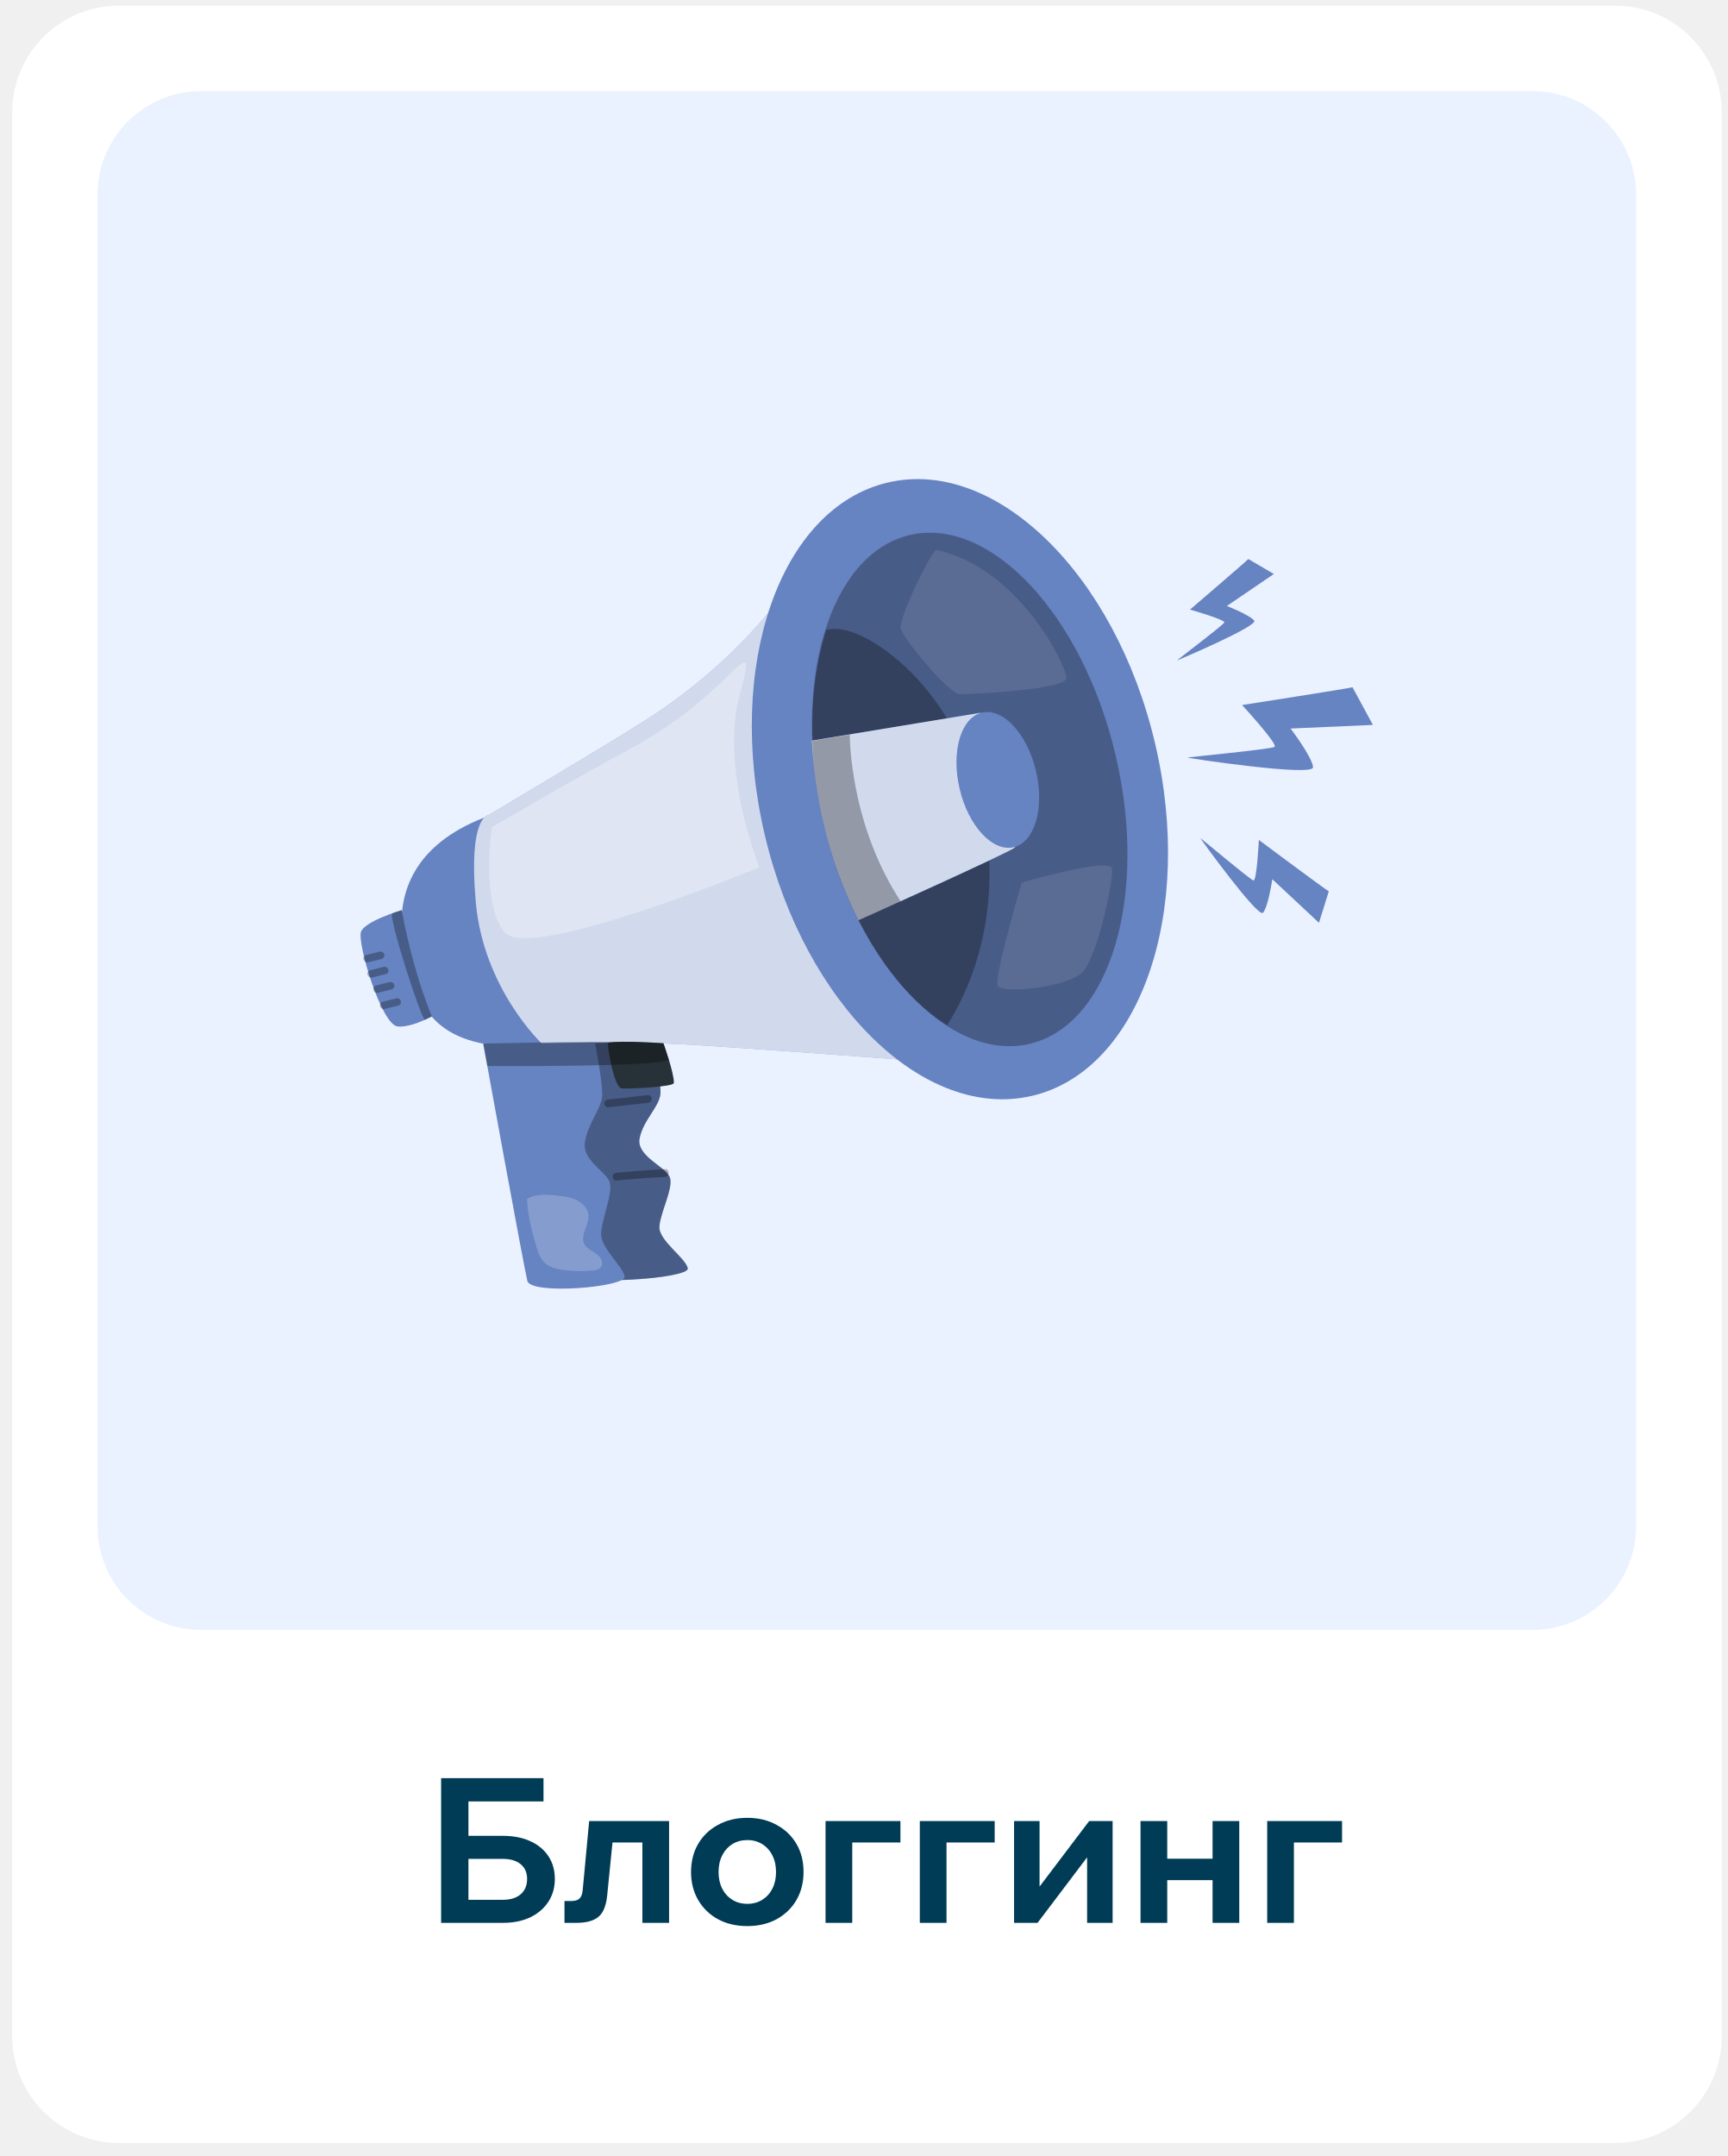
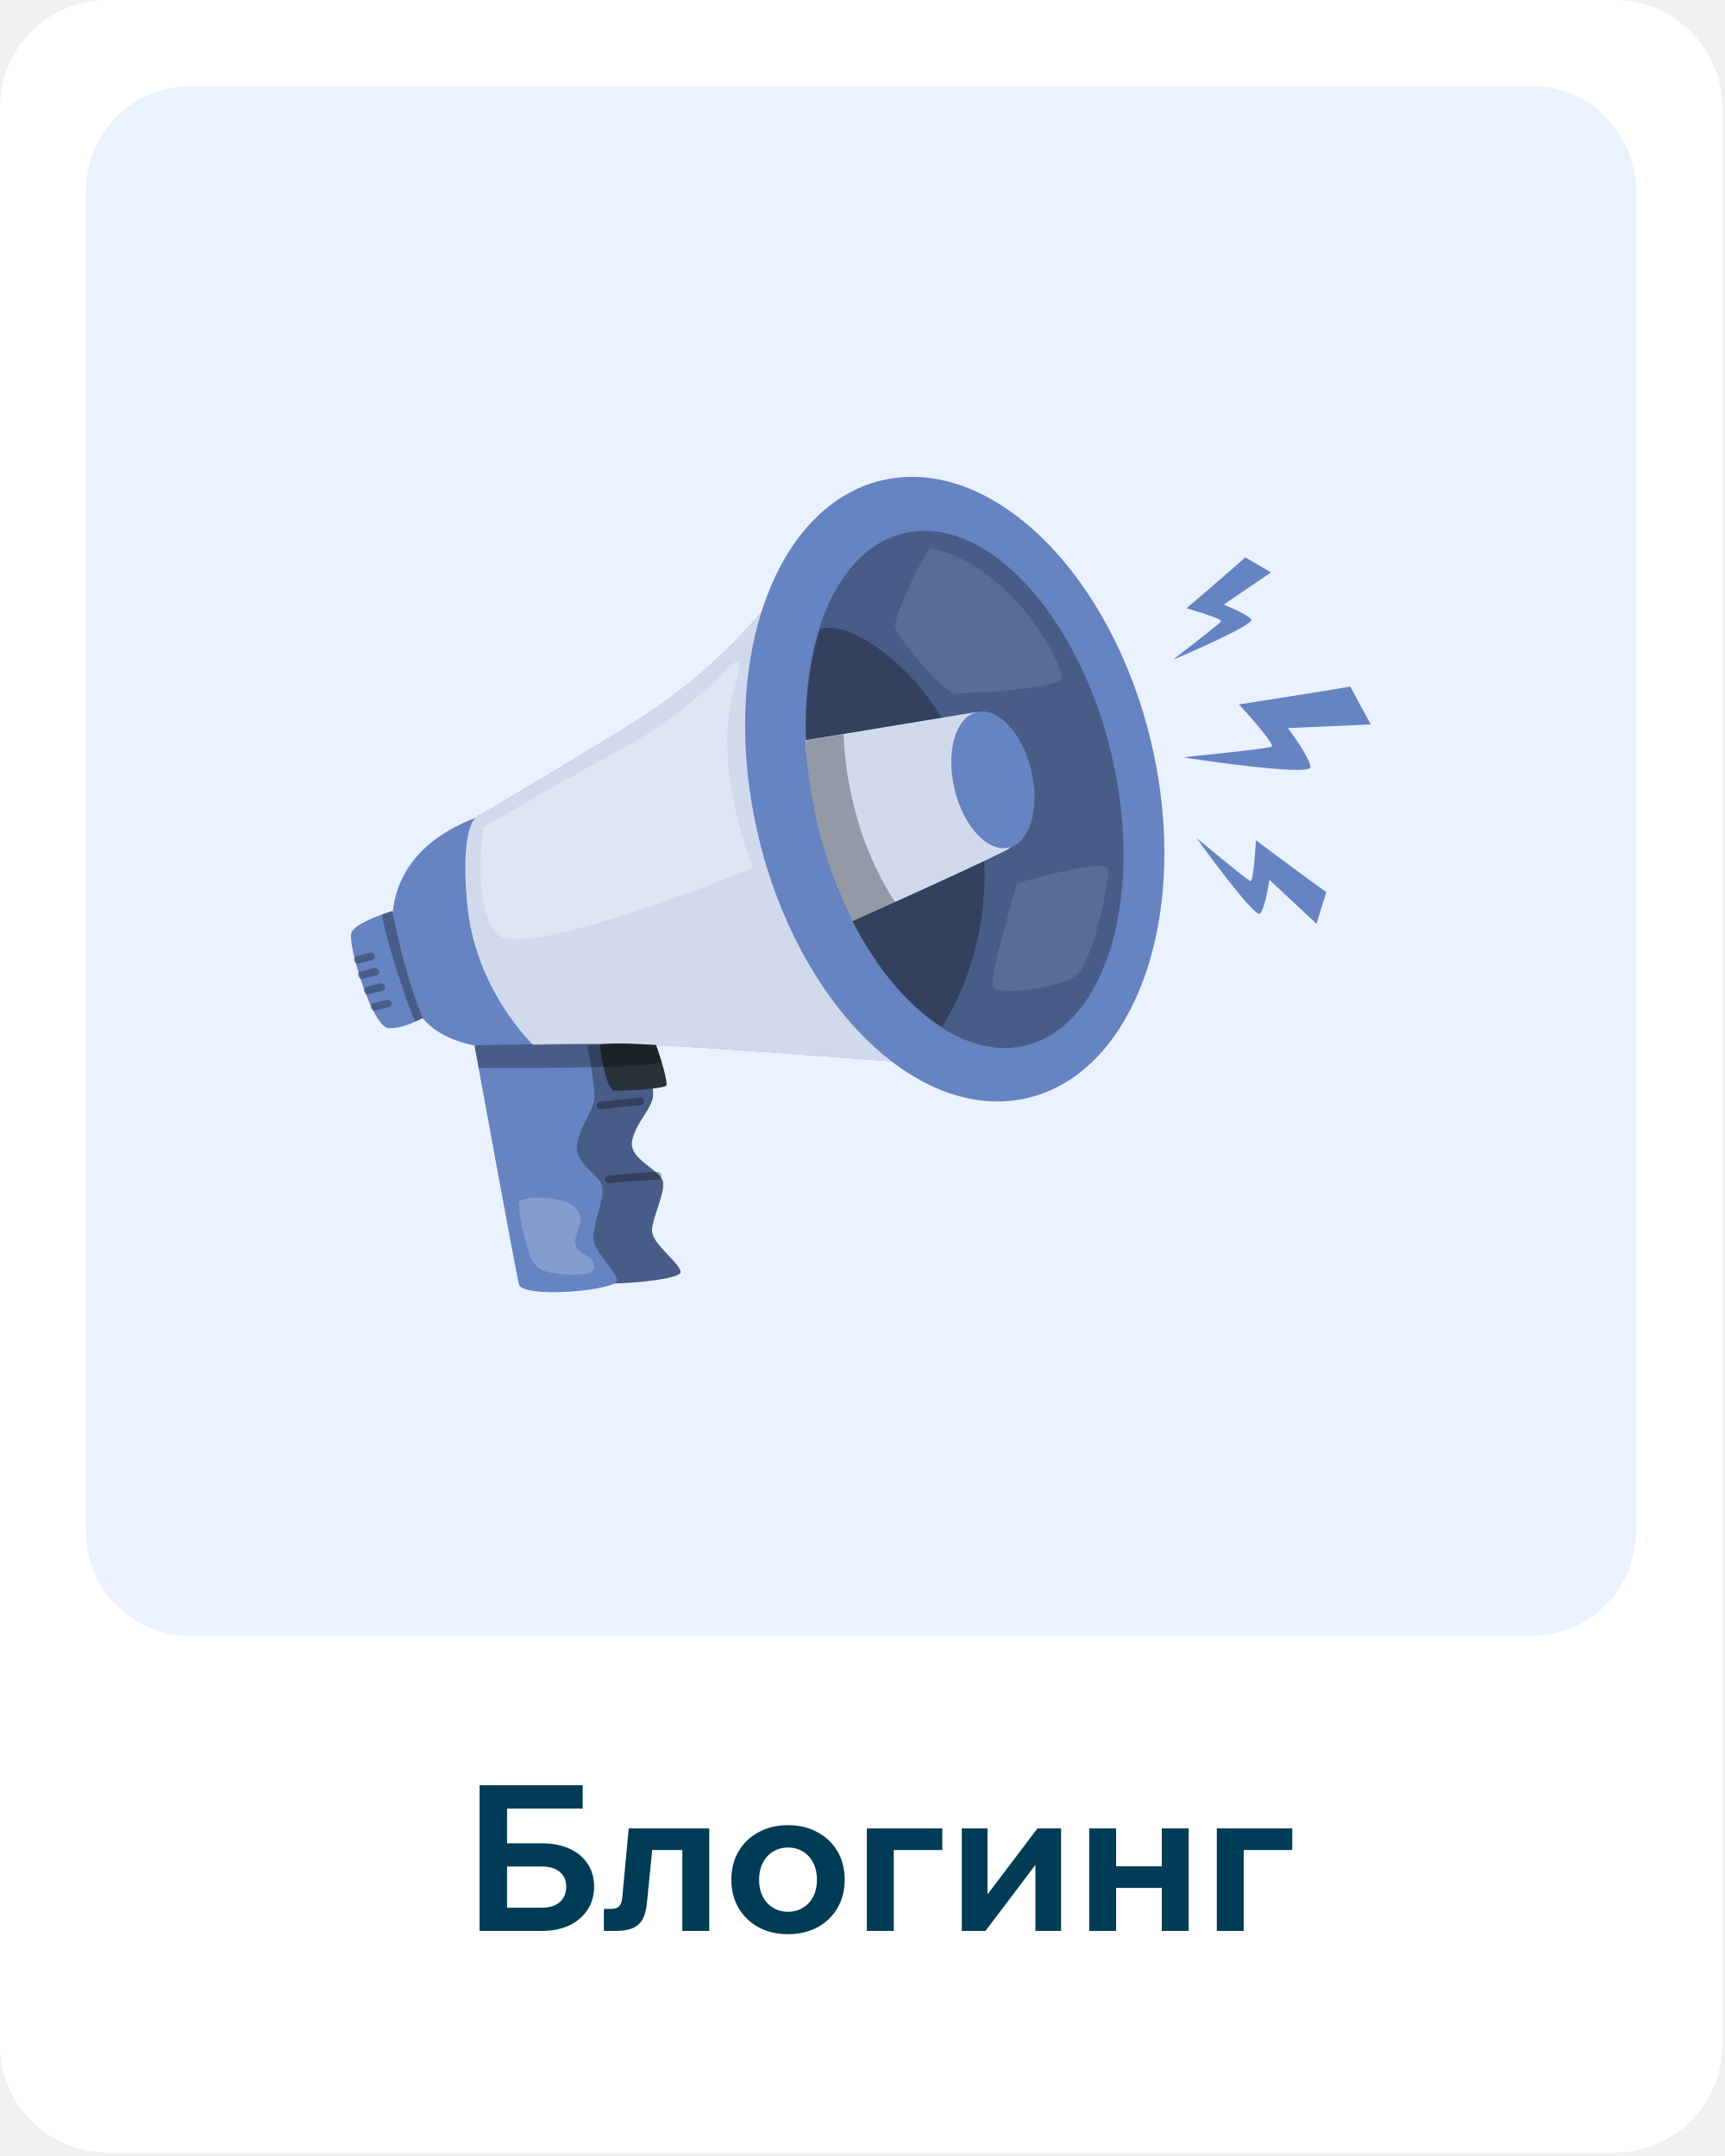
- <svg xmlns="http://www.w3.org/2000/svg" width="113" height="141" fill="none">
-   <rect x=".798" y=".368" width="111.822" height="139.777" rx="6.989" fill="#fff" />
-   <rect x="6.377" y="5.957" width="100.639" height="100.639" rx="6.787" fill="#EAF1FF" />
-   <path d="M86.914 58.291c-.135-.05-4.573-3.357-4.573-3.357s-.135 2.7-.354 2.649c-.22-.051-3.51-2.835-3.476-2.768.034.068 3.78 5.248 4.1 4.877.338-.371.608-2.194.608-2.194l3.053 2.852.642-2.059ZM88.465 44.945c-.169.067-7.222 1.164-7.222 1.164s2.362 2.565 2.126 2.733c-.236.17-5.787.675-5.686.71.084.033 8.234 1.265 8.2.623-.033-.64-1.468-2.53-1.468-2.53l5.383-.237-1.333-2.463ZM81.65 36.56c-.068.1-3.814 3.306-3.814 3.306s2.312.658 2.245.844c-.085.185-3.156 2.497-3.088 2.48.067-.017 5.298-2.244 5.045-2.598-.253-.355-1.789-.962-1.789-.962l3.071-2.092-1.67-.979ZM26.273 59.523s-2.447.725-2.666 1.434c-.237.776 1.35 6.091 2.413 6.175 1.063.085 2.682-.91 2.682-.91l-2.43-6.7ZM33.783 68.246s3.206 14.072 3.493 14.983c.287.912 7.863.405 7.71-.287-.134-.674-1.923-1.822-1.855-2.733.067-.911.86-2.379.709-3.121-.136-.743-2.21-1.418-2.008-2.616.219-1.198 1.299-2.092 1.366-2.936.068-.86-.573-3.374-.573-3.374l-8.842.084Z" fill="#6683C2" />
-   <path opacity=".3" d="M33.783 68.246s3.206 14.072 3.493 14.983c.287.912 7.863.405 7.71-.287-.134-.674-1.923-1.822-1.855-2.733.067-.911.86-2.379.709-3.121-.136-.743-2.21-1.418-2.008-2.616.219-1.198 1.299-2.092 1.366-2.936.068-.86-.573-3.374-.573-3.374l-8.842.084Z" fill="#000" />
-   <path d="M27.789 65.85s-5.315-8.774 3.847-12.368l4.471 14.73c.017.017-6.192 1.283-8.318-2.362Z" fill="#6683C2" />
-   <path d="M31.965 53.297s7.508-4.438 10.275-6.21c5.18-3.273 8.167-7.204 8.167-7.204L60.85 69.444s-9.938-.76-15.287-1.097c-5.349-.337-10.107-.084-10.107-.084s-3.83-3.577-4.336-9.263c-.506-5.703.844-5.703.844-5.703Z" fill="#6683C2" />
-   <path opacity=".7" d="M31.965 53.297s7.508-4.438 10.275-6.21c5.18-3.273 8.167-7.204 8.167-7.204L60.85 69.444s-9.938-.76-15.287-1.097c-5.349-.337-10.107-.084-10.107-.084s-3.83-3.577-4.336-9.263c-.506-5.703.844-5.703.844-5.703Z" fill="#fff" />
-   <path d="M67.517 71.664c7.047-1.663 10.642-11.988 8.03-23.062-2.612-11.074-10.443-18.704-17.49-17.042-7.048 1.663-10.643 11.988-8.03 23.062 2.612 11.075 10.443 18.704 17.49 17.042Z" fill="#6683C2" />
-   <path opacity=".3" d="M67.35 68.264c5.269-1.243 7.784-9.698 5.616-18.886C70.8 40.19 64.77 33.75 59.5 34.993c-5.27 1.243-7.784 9.699-5.617 18.886 2.168 9.188 8.197 15.629 13.466 14.386Z" fill="#000" />
-   <path d="M54.045 41.199c1.738-.473 4.505 1.535 6.193 3.459 5.264 6.023 5.973 15.624 1.72 22.39-6.748-4.252-10.73-16.907-7.913-25.85Z" fill="#000" opacity=".3" />
-   <path d="M31.608 68.263s2.649 14.562 2.885 15.506c.236.945 6.48.405 6.361-.286-.118-.692-1.586-1.89-1.535-2.818.05-.945.709-2.464.59-3.24-.118-.759-1.822-1.468-1.653-2.7.169-1.231 1.063-2.16 1.13-3.053.05-.878-.472-3.493-.472-3.493l-7.306.084ZM53.878 53.87a28.703 28.703 0 0 0 2.278 6.31c.523-.235 9.955-4.47 10.225-4.757.287-.287-2.244-8.808-2.244-8.808l-11.035 1.822c.101 1.755.338 3.577.776 5.434Z" fill="#6683C2" />
-   <path opacity=".7" d="M53.878 53.87a28.703 28.703 0 0 0 2.278 6.31c.523-.235 9.955-4.47 10.225-4.757.287-.287-2.244-8.808-2.244-8.808l-11.035 1.822c.101 1.755.338 3.577.776 5.434Z" fill="#fff" />
-   <path d="M66.303 55.406c1.378-.325 2.031-2.56 1.458-4.99-.574-2.431-2.156-4.138-3.535-3.813-1.378.325-2.031 2.56-1.458 4.99.574 2.431 2.156 4.138 3.535 3.813Z" fill="#6683C2" />
-   <path d="M39.78 72.413c.86-.101 1.738-.202 2.598-.287.135-.017.254-.1.254-.253 0-.118-.119-.27-.254-.253-.86.101-1.737.203-2.598.287-.135.017-.253.101-.253.253 0 .118.118.27.253.253ZM40.323 77.206a65.225 65.225 0 0 1 3.172-.237c.321-.016.321-.523 0-.506-1.063.05-2.109.135-3.172.236-.135.017-.253.102-.253.254 0 .135.118.27.253.253Z" fill="#000" opacity=".3" />
-   <path d="M39.79 68.195c-.118.017.355 2.953.878 2.987.523.034 3.391-.101 3.408-.354.034-.59-.675-2.599-.675-2.599s-2.75-.202-3.61-.034Z" fill="#263238" />
-   <path d="M24.087 62.931c.287-.067.59-.151.877-.219.135-.034.22-.186.169-.304-.05-.135-.169-.202-.304-.168-.287.067-.59.151-.877.219-.135.034-.22.186-.17.304.052.118.17.202.305.169ZM24.348 63.926c.287-.067.59-.151.878-.219.135-.034.22-.185.169-.304-.051-.135-.17-.202-.304-.168-.287.067-.59.151-.878.219-.135.034-.219.186-.168.304a.255.255 0 0 0 .303.168ZM24.738 64.922c.287-.067.59-.152.877-.22.135-.033.22-.185.17-.303-.052-.135-.17-.202-.305-.169-.286.068-.59.152-.877.22-.135.034-.22.185-.169.303.034.135.169.203.304.17ZM25.167 65.985c.286-.067.59-.152.877-.219.135-.034.22-.186.169-.304-.05-.135-.169-.202-.304-.169-.287.068-.59.152-.877.22-.135.034-.22.185-.169.304.034.135.169.202.304.168Z" fill="#000" opacity=".3" />
-   <path opacity=".3" d="M32.176 54.09s-.742 4.876.81 6.867c1.57 2.008 16.688-4.235 16.688-4.235s-2.633-6.463-1.266-11.39c.422-1.535.506-2.092.236-2.007-.59.185-2.784 3.172-7.525 5.703-3.223 1.72-8.943 5.062-8.943 5.062Z" fill="#fff" />
-   <path opacity=".3" d="m31.608 68.246.27 1.468s11.727.085 11.861-.438l-.354-1.047c-1.923-.185-7.036-.067-11.777.017ZM58.916 58.95c-2.986-4.556-3.307-9.534-3.34-10.9l-2.447.404c.067 1.755.32 3.577.76 5.433a28.697 28.697 0 0 0 2.277 6.31c.169-.084 1.3-.59 2.75-1.248ZM26.271 59.523c.473 2.463 1.097 4.792 1.974 6.952l-.439.219c-.219.101-2.463-6.867-2.142-6.969l.607-.202Z" fill="#000" />
-   <path opacity=".1" d="M61.236 35.968c-.253-.05-2.514 4.505-2.311 5.163.186.658 3.138 4.269 3.864 4.269.725 0 6.968-.287 6.968-1.063s-3.121-7.238-8.52-8.369ZM66.835 57.718s-1.839 6.209-1.569 6.749 4.573.118 5.535-.894c.978-.996 2.024-5.94 1.94-6.75-.067-.81-5.906.895-5.906.895Z" fill="#fff" />
-   <path d="M39.367 82.453c-.169-.556-.911-.624-1.148-1.096-.286-.59.321-1.249.27-1.89-.033-.422-.354-.76-.725-.962-.371-.185-.793-.253-1.215-.304-.658-.084-1.502-.151-2.075.203.017.995.337 2.227.624 3.172.118.405.287.81.607 1.08.287.236.692.337 1.063.388a7.736 7.736 0 0 0 1.974.05c.237-.016.507-.067.608-.303a.471.471 0 0 0 .017-.338Z" fill="#fff" opacity=".2" />
-   <path d="M28.852 125.753v-9.463h1.787v8.113l-.16-.159h2.423c.485 0 .869-.119 1.151-.357.283-.247.424-.583.424-1.006 0-.415-.141-.737-.424-.966-.282-.23-.666-.345-1.151-.345h-3.19v-1.508h3.177c.688 0 1.283.114 1.786.344.512.229.91.556 1.191.979.283.424.424.922.424 1.496 0 .564-.141 1.063-.424 1.495-.282.433-.679.772-1.19 1.019-.513.239-1.108.358-1.787.358h-4.037Zm.913-7.941v-1.522h5.784v1.522h-5.784Zm7.157 7.941v-1.43h.45c.247 0 .423-.053.53-.159.114-.105.184-.286.21-.542l.424-4.526h5.228v6.657h-1.747v-6.406l1.258 1.151H38.84l1.337-1.151-.464 4.632c-.07.671-.264 1.134-.582 1.39-.309.256-.79.384-1.443.384h-.767Zm11.958.211c-.724 0-1.364-.15-1.92-.45a3.343 3.343 0 0 1-1.296-1.257c-.31-.538-.464-1.147-.464-1.826 0-.697.155-1.311.464-1.84a3.264 3.264 0 0 1 1.297-1.244c.556-.309 1.195-.463 1.919-.463.723 0 1.363.154 1.919.463.556.3.988.715 1.297 1.244.309.529.463 1.138.463 1.826 0 .689-.154 1.302-.463 1.84-.309.53-.741.949-1.297 1.257-.556.3-1.196.45-1.92.45Zm0-1.455c.37 0 .697-.089.98-.265.281-.177.502-.419.66-.728.16-.318.239-.679.239-1.085 0-.415-.08-.777-.238-1.086a1.809 1.809 0 0 0-.662-.741 1.813 1.813 0 0 0-.98-.264c-.37 0-.696.088-.979.264a1.81 1.81 0 0 0-.661.741c-.16.309-.239.671-.239 1.086 0 .406.08.767.239 1.085.158.309.379.551.661.728.283.176.61.265.98.265Zm5.118 1.244v-6.657h4.897v1.402h-4.5l1.35-1.058v6.313h-1.747Zm6.165 0v-6.657h4.897v1.402h-4.5l1.35-1.058v6.313h-1.747Zm6.165 0v-6.657h1.668v4.433l-.093-.026 3.336-4.407h1.535v6.657h-1.668v-4.434l.093.026-3.335 4.408h-1.536Zm12.984 0v-6.657h1.747v6.657h-1.747Zm-4.712 0v-6.657h1.747v6.657H74.6Zm.82-2.793v-1.403h4.911v1.403h-4.91Zm7.465 2.793v-6.657h4.897v1.402h-4.5l1.35-1.058v6.313h-1.747Z" fill="#003C56" />
+ <svg xmlns="http://www.w3.org/2000/svg" width="112" height="140" fill="none">
+   <rect width="111.822" height="139.777" rx="6.989" fill="#fff" />
+   <rect x="5.58" y="5.589" width="100.639" height="100.639" rx="6.787" fill="#EAF1FF" />
+   <path d="M86.116 57.923c-.135-.05-4.573-3.358-4.573-3.358s-.135 2.7-.354 2.65c-.22-.051-3.51-2.835-3.476-2.768.034.068 3.78 5.248 4.1 4.877.338-.372.608-2.194.608-2.194l3.054 2.852.64-2.059ZM87.667 44.577c-.168.067-7.221 1.164-7.221 1.164s2.362 2.565 2.126 2.733c-.237.17-5.788.675-5.687.709.085.034 8.234 1.266 8.2.624-.033-.64-1.467-2.53-1.467-2.53L89 47.04l-1.333-2.463ZM80.852 36.19c-.067.102-3.813 3.308-3.813 3.308s2.312.658 2.244.844c-.084.185-3.155 2.497-3.088 2.48.068-.017 5.299-2.244 5.045-2.599-.253-.354-1.788-.961-1.788-.961l3.07-2.093-1.67-.978ZM25.475 59.155s-2.447.725-2.666 1.434c-.236.776 1.35 6.09 2.413 6.175 1.063.085 2.683-.91 2.683-.91l-2.43-6.7ZM32.985 67.878s3.206 14.072 3.493 14.983c.287.911 7.863.405 7.711-.287-.135-.675-1.923-1.822-1.856-2.733.067-.911.86-2.38.709-3.121-.135-.743-2.21-1.418-2.008-2.616.22-1.198 1.299-2.092 1.366-2.936.068-.86-.573-3.374-.573-3.374l-8.842.084Z" fill="#6683C2" />
+   <path opacity=".3" d="M32.985 67.878s3.206 14.072 3.493 14.983c.287.911 7.863.405 7.711-.287-.135-.675-1.923-1.822-1.856-2.733.067-.911.86-2.38.709-3.121-.135-.743-2.21-1.418-2.008-2.616.22-1.198 1.299-2.092 1.366-2.936.068-.86-.573-3.374-.573-3.374l-8.842.084Z" fill="#000" />
+   <path d="M26.991 65.482s-5.315-8.774 3.847-12.368l4.472 14.73c.017.017-6.193 1.282-8.319-2.362Z" fill="#6683C2" />
+   <path d="M31.167 52.928s7.509-4.437 10.276-6.209c5.18-3.273 8.166-7.205 8.166-7.205l10.445 29.562s-9.939-.76-15.287-1.097c-5.349-.337-10.107-.084-10.107-.084s-3.83-3.577-4.336-9.263c-.507-5.704.843-5.704.843-5.704Z" fill="#6683C2" />
+   <path opacity=".7" d="M31.167 52.928s7.509-4.437 10.276-6.209c5.18-3.273 8.166-7.205 8.166-7.205l10.445 29.562s-9.939-.76-15.287-1.097c-5.349-.337-10.107-.084-10.107-.084s-3.83-3.577-4.336-9.263c-.507-5.704.843-5.704.843-5.704Z" fill="#fff" />
+   <path d="M66.72 71.296c7.047-1.663 10.642-11.988 8.03-23.062-2.613-11.075-10.444-18.704-17.491-17.042-7.047 1.663-10.642 11.988-8.03 23.062 2.612 11.074 10.443 18.704 17.49 17.042Z" fill="#6683C2" />
+   <path opacity=".3" d="M66.551 67.896c5.27-1.243 7.785-9.699 5.617-18.886-2.167-9.188-8.196-15.628-13.466-14.385-5.269 1.243-7.784 9.699-5.616 18.886C55.253 62.7 61.282 69.14 66.55 67.896Z" fill="#000" />
+   <path d="M53.248 40.83c1.738-.472 4.505 1.536 6.192 3.46 5.265 6.023 5.973 15.624 1.721 22.39-6.749-4.252-10.73-16.907-7.913-25.85Z" fill="#000" opacity=".3" />
+   <path d="M30.81 67.895s2.65 14.561 2.885 15.506c.236.945 6.48.405 6.361-.286-.118-.692-1.586-1.89-1.535-2.818.05-.945.709-2.464.59-3.24-.118-.76-1.822-1.468-1.653-2.7.169-1.231 1.063-2.16 1.13-3.054.051-.877-.472-3.492-.472-3.492l-7.306.084ZM53.08 53.502a28.702 28.702 0 0 0 2.278 6.31c.524-.235 9.956-4.47 10.225-4.758.287-.286-2.244-8.807-2.244-8.807l-11.035 1.822c.102 1.755.338 3.577.777 5.433Z" fill="#6683C2" />
+   <path opacity=".7" d="M53.08 53.502a28.702 28.702 0 0 0 2.278 6.31c.524-.235 9.956-4.47 10.225-4.758.287-.286-2.244-8.807-2.244-8.807l-11.035 1.822c.102 1.755.338 3.577.777 5.433Z" fill="#fff" />
+   <path d="M65.505 55.037c1.379-.325 2.032-2.559 1.458-4.99-.573-2.43-2.156-4.137-3.534-3.812-1.379.325-2.032 2.56-1.458 4.99.573 2.43 2.156 4.138 3.534 3.812Z" fill="#6683C2" />
+   <path d="M38.982 72.045c.86-.101 1.738-.203 2.599-.287.134-.017.253-.101.253-.253 0-.118-.119-.27-.254-.253-.86.101-1.737.202-2.598.287-.135.017-.253.101-.253.253 0 .118.118.27.253.253ZM39.526 76.837a65.225 65.225 0 0 1 3.172-.236c.32-.017.32-.523 0-.506-1.063.05-2.11.135-3.172.236-.135.017-.253.102-.253.253 0 .135.118.27.253.253Z" fill="#000" opacity=".3" />
+   <path d="M38.992 67.827c-.118.017.355 2.953.878 2.987.523.034 3.391-.101 3.408-.355.034-.59-.675-2.598-.675-2.598s-2.75-.203-3.61-.034Z" fill="#263238" />
+   <path d="M23.289 62.563c.287-.067.59-.152.877-.219.135-.034.22-.186.17-.304-.051-.135-.17-.202-.305-.168-.286.067-.59.151-.877.219-.135.034-.22.185-.169.304.05.118.169.202.304.168ZM23.55 63.558c.288-.067.591-.151.878-.219.135-.034.22-.186.169-.304-.05-.135-.169-.202-.304-.168-.287.067-.59.151-.877.219-.135.034-.22.186-.169.304a.255.255 0 0 0 .304.168ZM23.94 64.554c.287-.067.591-.152.878-.22.135-.033.22-.185.169-.303-.05-.135-.169-.202-.304-.169-.287.068-.59.152-.877.22-.135.033-.22.185-.17.303.035.135.17.203.305.17ZM24.37 65.617c.286-.067.59-.152.877-.22.135-.033.22-.185.169-.303-.051-.135-.17-.202-.304-.169-.287.068-.59.152-.878.22-.135.033-.219.185-.168.303.033.135.168.203.303.17Z" fill="#000" opacity=".3" />
+   <path opacity=".3" d="M31.379 53.721s-.742 4.877.81 6.868c1.569 2.008 16.687-4.235 16.687-4.235s-2.632-6.463-1.265-11.39c.421-1.535.506-2.092.236-2.008-.59.186-2.784 3.173-7.526 5.704-3.222 1.72-8.942 5.061-8.942 5.061Z" fill="#fff" />
+   <path opacity=".3" d="m30.81 67.878.27 1.468s11.727.084 11.862-.439l-.355-1.046c-1.923-.185-7.036-.067-11.777.017ZM58.119 58.581c-2.987-4.556-3.307-9.533-3.341-10.9l-2.447.405c.068 1.755.32 3.577.76 5.433a28.696 28.696 0 0 0 2.277 6.31c.17-.084 1.3-.59 2.75-1.248ZM25.473 59.155c.473 2.463 1.097 4.791 1.975 6.951l-.44.22c-.218.1-2.463-6.868-2.142-6.969l.607-.202Z" fill="#000" />
+   <path opacity=".1" d="M60.439 35.6c-.253-.05-2.514 4.505-2.312 5.163.186.658 3.139 4.269 3.864 4.269.726 0 6.969-.287 6.969-1.063s-3.122-7.239-8.521-8.369ZM66.038 57.35s-1.84 6.209-1.57 6.749 4.573.118 5.535-.895c.979-.995 2.025-5.939 1.94-6.749-.067-.81-5.905.895-5.905.895Z" fill="#fff" />
+   <path d="M38.57 82.085c-.17-.557-.912-.624-1.148-1.096-.287-.591.32-1.25.27-1.89-.034-.422-.355-.76-.726-.962-.371-.186-.793-.253-1.215-.304-.658-.084-1.501-.152-2.075.203.017.995.337 2.227.624 3.172.118.405.287.81.608 1.08.287.236.691.337 1.063.388a7.74 7.74 0 0 0 1.974.05c.236-.016.506-.067.607-.303a.471.471 0 0 0 .017-.338Z" fill="#fff" opacity=".2" />
+   <path d="M31.137 125.385v-9.463h1.787v8.113l-.16-.159h2.423c.485 0 .869-.119 1.151-.358.282-.247.424-.582.424-1.005 0-.415-.142-.737-.424-.967-.282-.229-.666-.344-1.151-.344h-3.19v-1.508h3.176c.689 0 1.284.114 1.787.344.512.229.909.556 1.191.979.283.424.424.922.424 1.496 0 .564-.141 1.063-.424 1.495a2.88 2.88 0 0 1-1.19 1.019c-.512.238-1.108.358-1.788.358h-4.036Zm.913-7.941v-1.522h5.784v1.522H32.05Zm7.157 7.941v-1.43h.45c.247 0 .423-.053.529-.159.115-.105.185-.286.212-.542l.423-4.527h5.228v6.658h-1.747v-6.406l1.257 1.151h-4.433l1.336-1.151-.463 4.632c-.07.671-.265 1.134-.582 1.39-.309.256-.79.384-1.443.384h-.767Zm11.958.211c-.724 0-1.364-.15-1.92-.45a3.35 3.35 0 0 1-1.296-1.257c-.31-.538-.464-1.147-.464-1.826 0-.697.155-1.311.464-1.84a3.264 3.264 0 0 1 1.297-1.244c.555-.309 1.195-.463 1.919-.463.723 0 1.363.154 1.919.463.556.3.988.715 1.297 1.244.309.529.463 1.138.463 1.826 0 .689-.154 1.302-.463 1.84a3.35 3.35 0 0 1-1.297 1.257c-.556.3-1.196.45-1.92.45Zm0-1.456c.37 0 .697-.088.979-.264.282-.177.503-.419.662-.728.159-.318.238-.68.238-1.085 0-.415-.08-.777-.238-1.086a1.81 1.81 0 0 0-.662-.741 1.813 1.813 0 0 0-.98-.265c-.37 0-.696.089-.979.265a1.809 1.809 0 0 0-.662.741c-.158.309-.238.671-.238 1.086 0 .405.08.767.239 1.085.158.309.379.551.661.728.283.176.609.264.98.264Zm5.118 1.245v-6.658h4.897v1.403h-4.5l1.35-1.058v6.313h-1.747Zm6.165 0v-6.658h1.668v4.434l-.093-.026 3.335-4.408h1.536v6.658h-1.668v-4.434l.093.026-3.336 4.408h-1.535Zm12.984 0v-6.658h1.747v6.658h-1.747Zm-4.712 0v-6.658h1.747v6.658H70.72Zm.82-2.793v-1.403h4.91v1.403h-4.91Zm7.465 2.793v-6.658h4.897v1.403h-4.5l1.35-1.058v6.313h-1.747Z" fill="#003C56" />
</svg>
